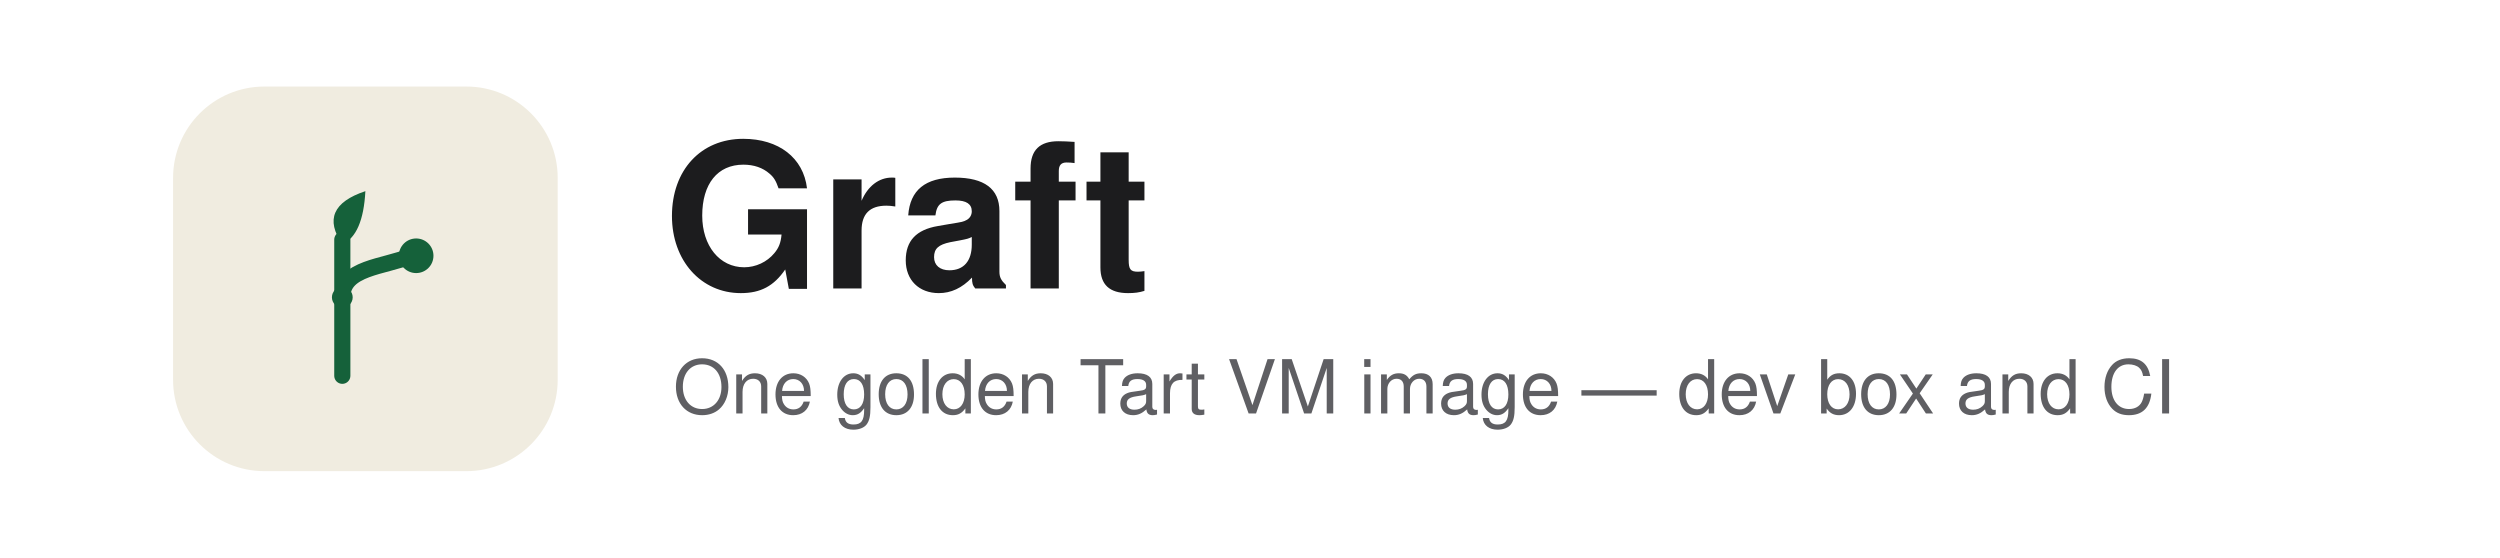
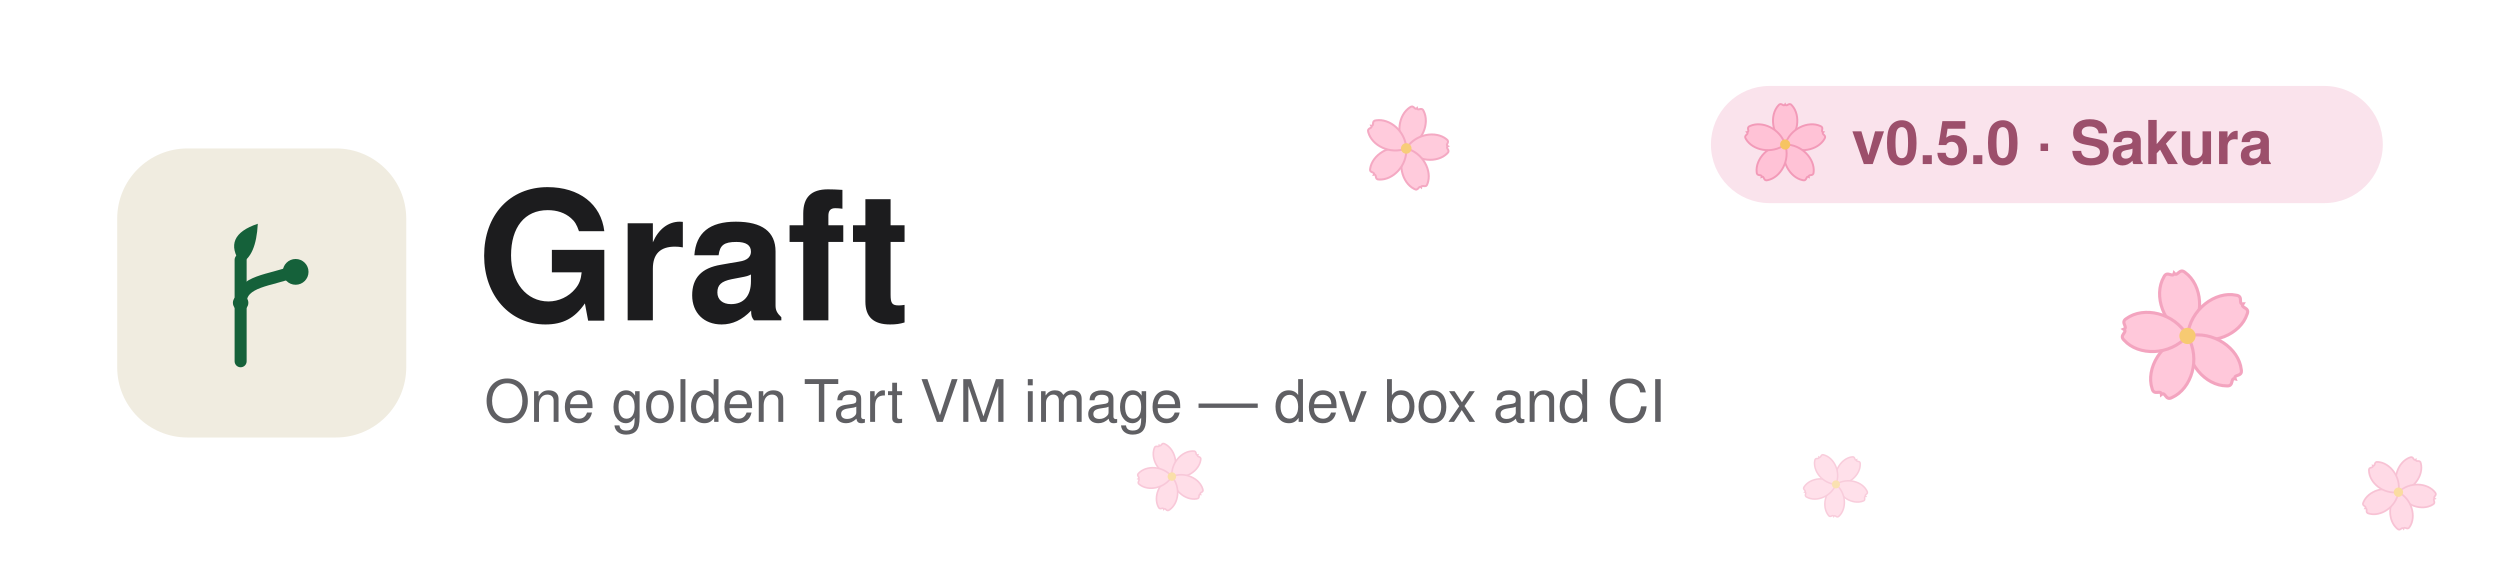
- <svg xmlns="http://www.w3.org/2000/svg" width="520" height="116" viewBox="0 0 520 116">
-   <rect x="36" y="18" width="80" height="80" rx="19" fill="#f0ece0" />
-   <g transform="translate(52,34) scale(0.48)" fill="#15613a">
+ <svg xmlns="http://www.w3.org/2000/svg" width="640" height="150" viewBox="0 0 640 150">
+   <defs>
+     <path id="petal" d="M0 0 C -7 -5 -8 -15 -3.5 -20 C -2 -22 -0.8 -19 0 -20.5 C 0.8 -19 2 -22 3.5 -20 C 8 -15 7 -5 0 0 Z" />
+     <g id="blossom">
+       <g fill="#ffc2d6" stroke="#f29ab8" stroke-width="1">
+         <use href="#petal" />
+         <use href="#petal" transform="rotate(72)" />
+         <use href="#petal" transform="rotate(144)" />
+         <use href="#petal" transform="rotate(216)" />
+         <use href="#petal" transform="rotate(288)" />
+       </g>
+       <circle r="2.6" fill="#f6c463" />
+     </g>
+   </defs>
+   <use href="#blossom" transform="translate(360,38) scale(0.52) rotate(15)" opacity="0.85" />
+   <use href="#blossom" transform="translate(560,86) scale(0.8) rotate(-12)" opacity="0.9" />
+   <use href="#blossom" transform="translate(614,126) scale(0.46) rotate(28)" opacity="0.6" />
+   <use href="#blossom" transform="translate(300,122) scale(0.42) rotate(-22)" opacity="0.55" />
+   <use href="#blossom" transform="translate(470,124) scale(0.4) rotate(40)" opacity="0.5" />
+   <rect x="30" y="38" width="74" height="74" rx="18" fill="#f0ece0" />
+   <g transform="translate(44,52) scale(0.44)" fill="#15613a">
    <line x1="40" y1="92" x2="40" y2="33" stroke="#15613a" stroke-width="7" stroke-linecap="round" />
    <path d="M40 58 C40 45 58 45 70 40" fill="none" stroke="#15613a" stroke-width="7" stroke-linecap="round" />
    <circle cx="40" cy="58" r="4.5" />
    <circle cx="72" cy="40" r="7.5" />
    <path d="M40 35 Q29 19 50 12 Q49 31 40 35 Z" />
  </g>
-   <text x="138" y="60" font-family="Helvetica Neue, Helvetica, Arial, sans-serif" font-size="42" font-weight="bold" fill="#1c1c1e">Graft</text>
-   <text x="140" y="86" font-family="Helvetica Neue, Helvetica, Arial, sans-serif" font-size="15.5" fill="#5f5f63">One golden Tart VM image — dev box and CI</text>
+   <text x="122" y="82" font-family="Helvetica Neue, Helvetica, Arial, sans-serif" font-size="46" font-weight="bold" fill="#1c1c1e">Graft</text>
+   <text x="124" y="108" font-family="Helvetica Neue, Helvetica, Arial, sans-serif" font-size="15" fill="#5f5f63">One golden Tart VM image — dev box and CI</text>
+   <rect x="438" y="22" width="172" height="30" rx="15" fill="#fae3ec" />
+   <use href="#blossom" transform="translate(457,37) scale(0.5)" />
+   <text x="474" y="42" font-family="Helvetica Neue, Helvetica, Arial, sans-serif" font-size="15.5" font-weight="600" fill="#9c4f6b">v0.5.0 · Sakura</text>
</svg>
